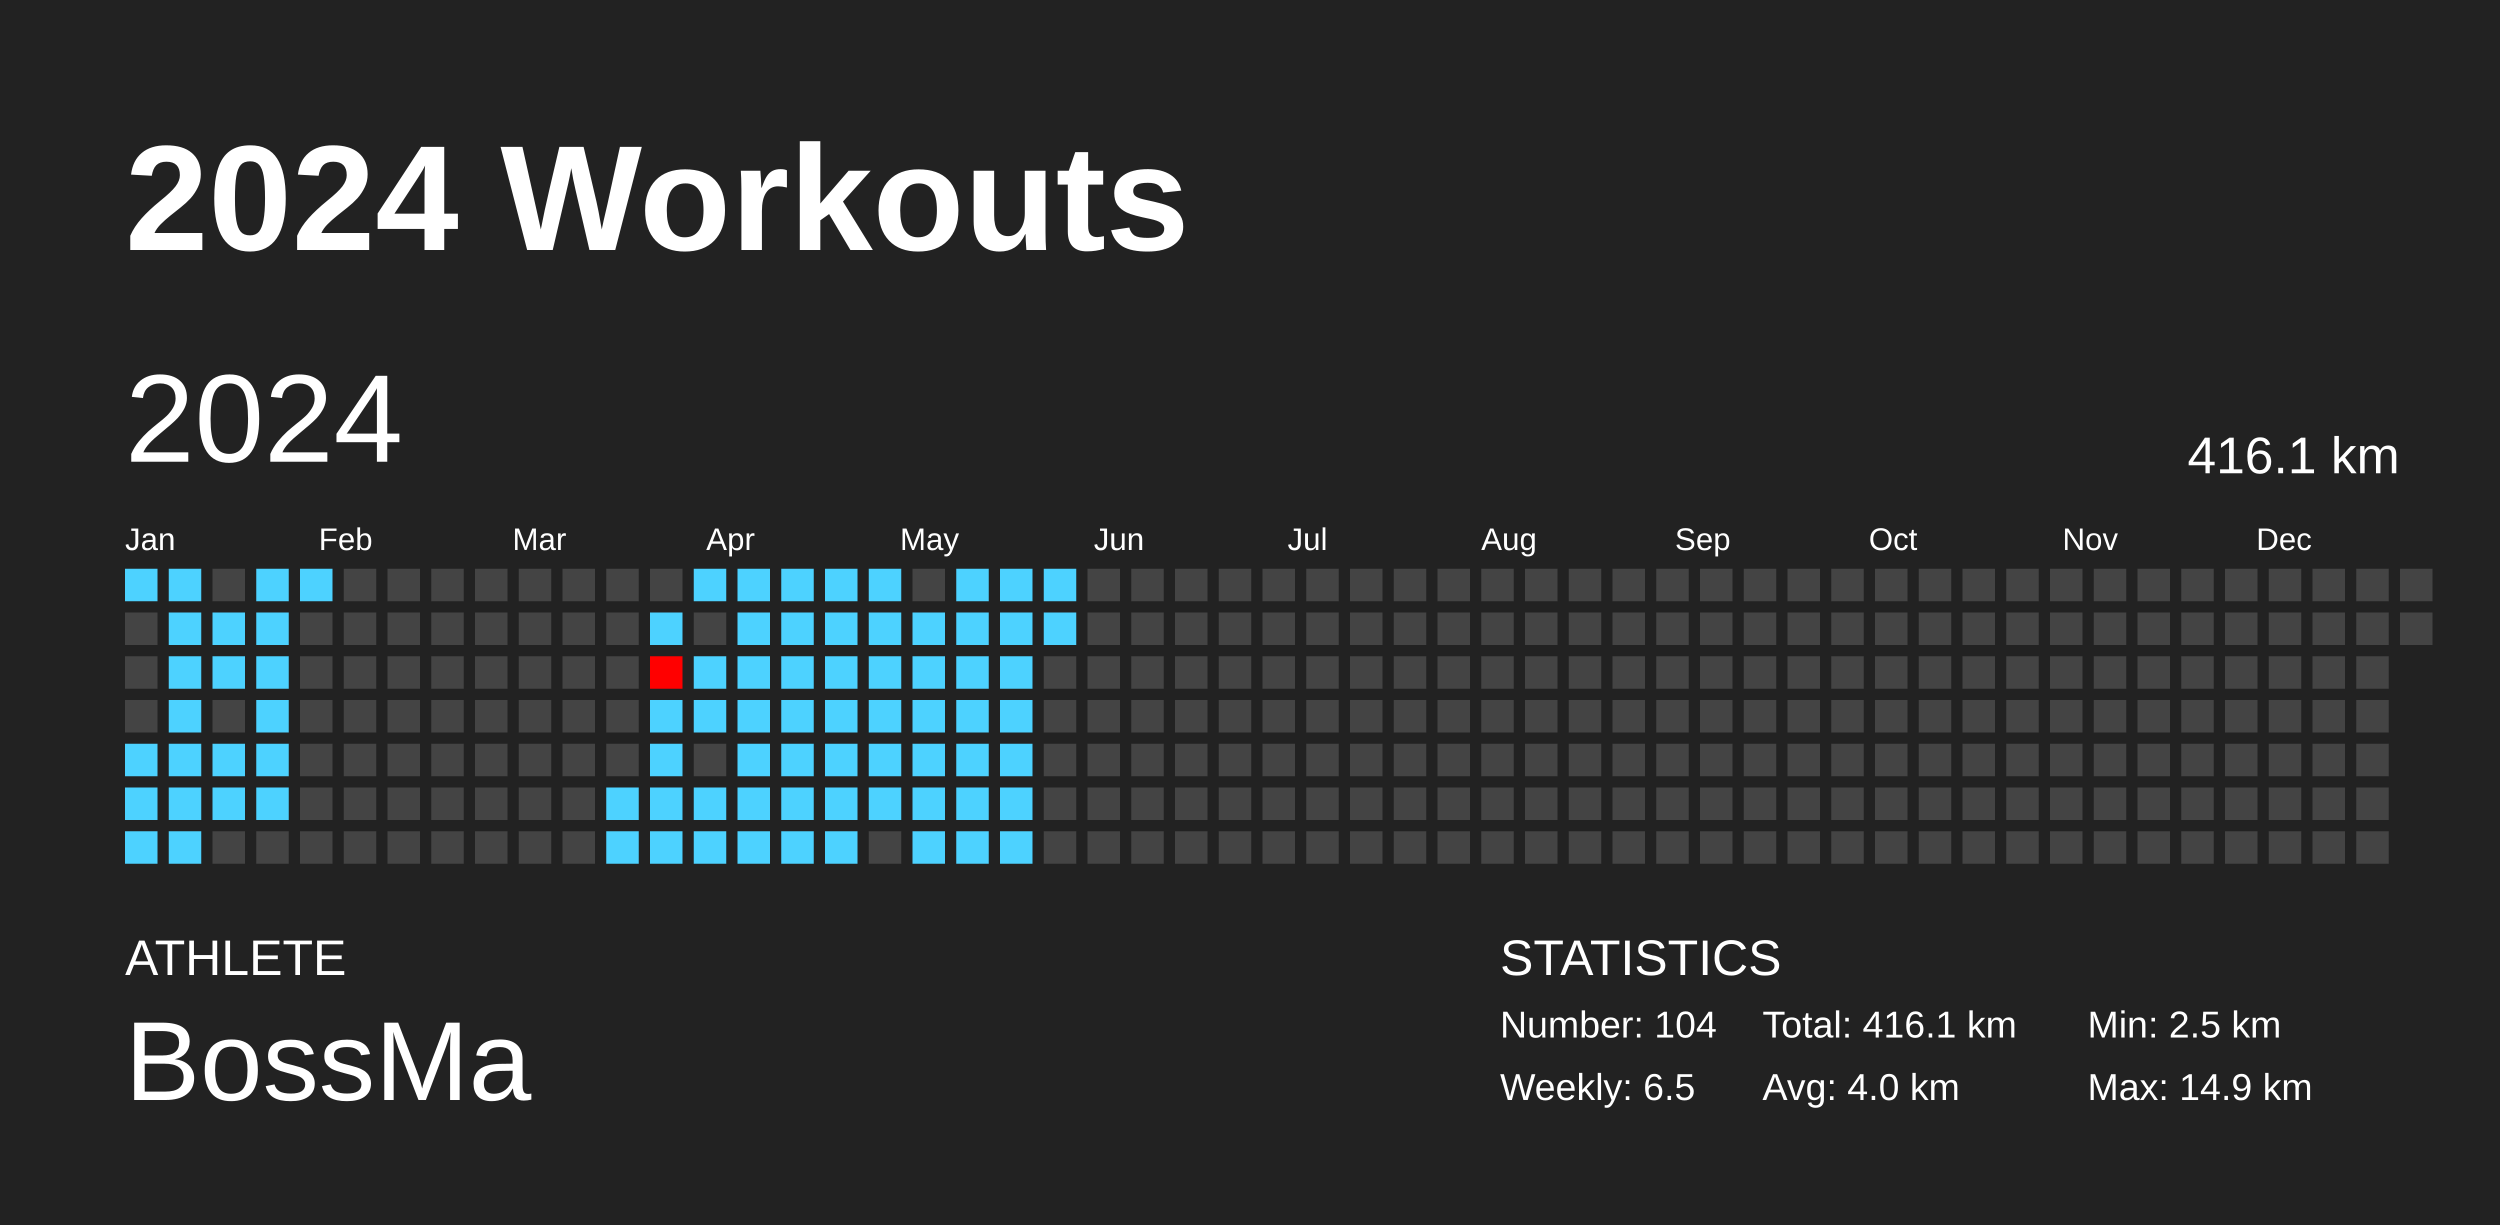
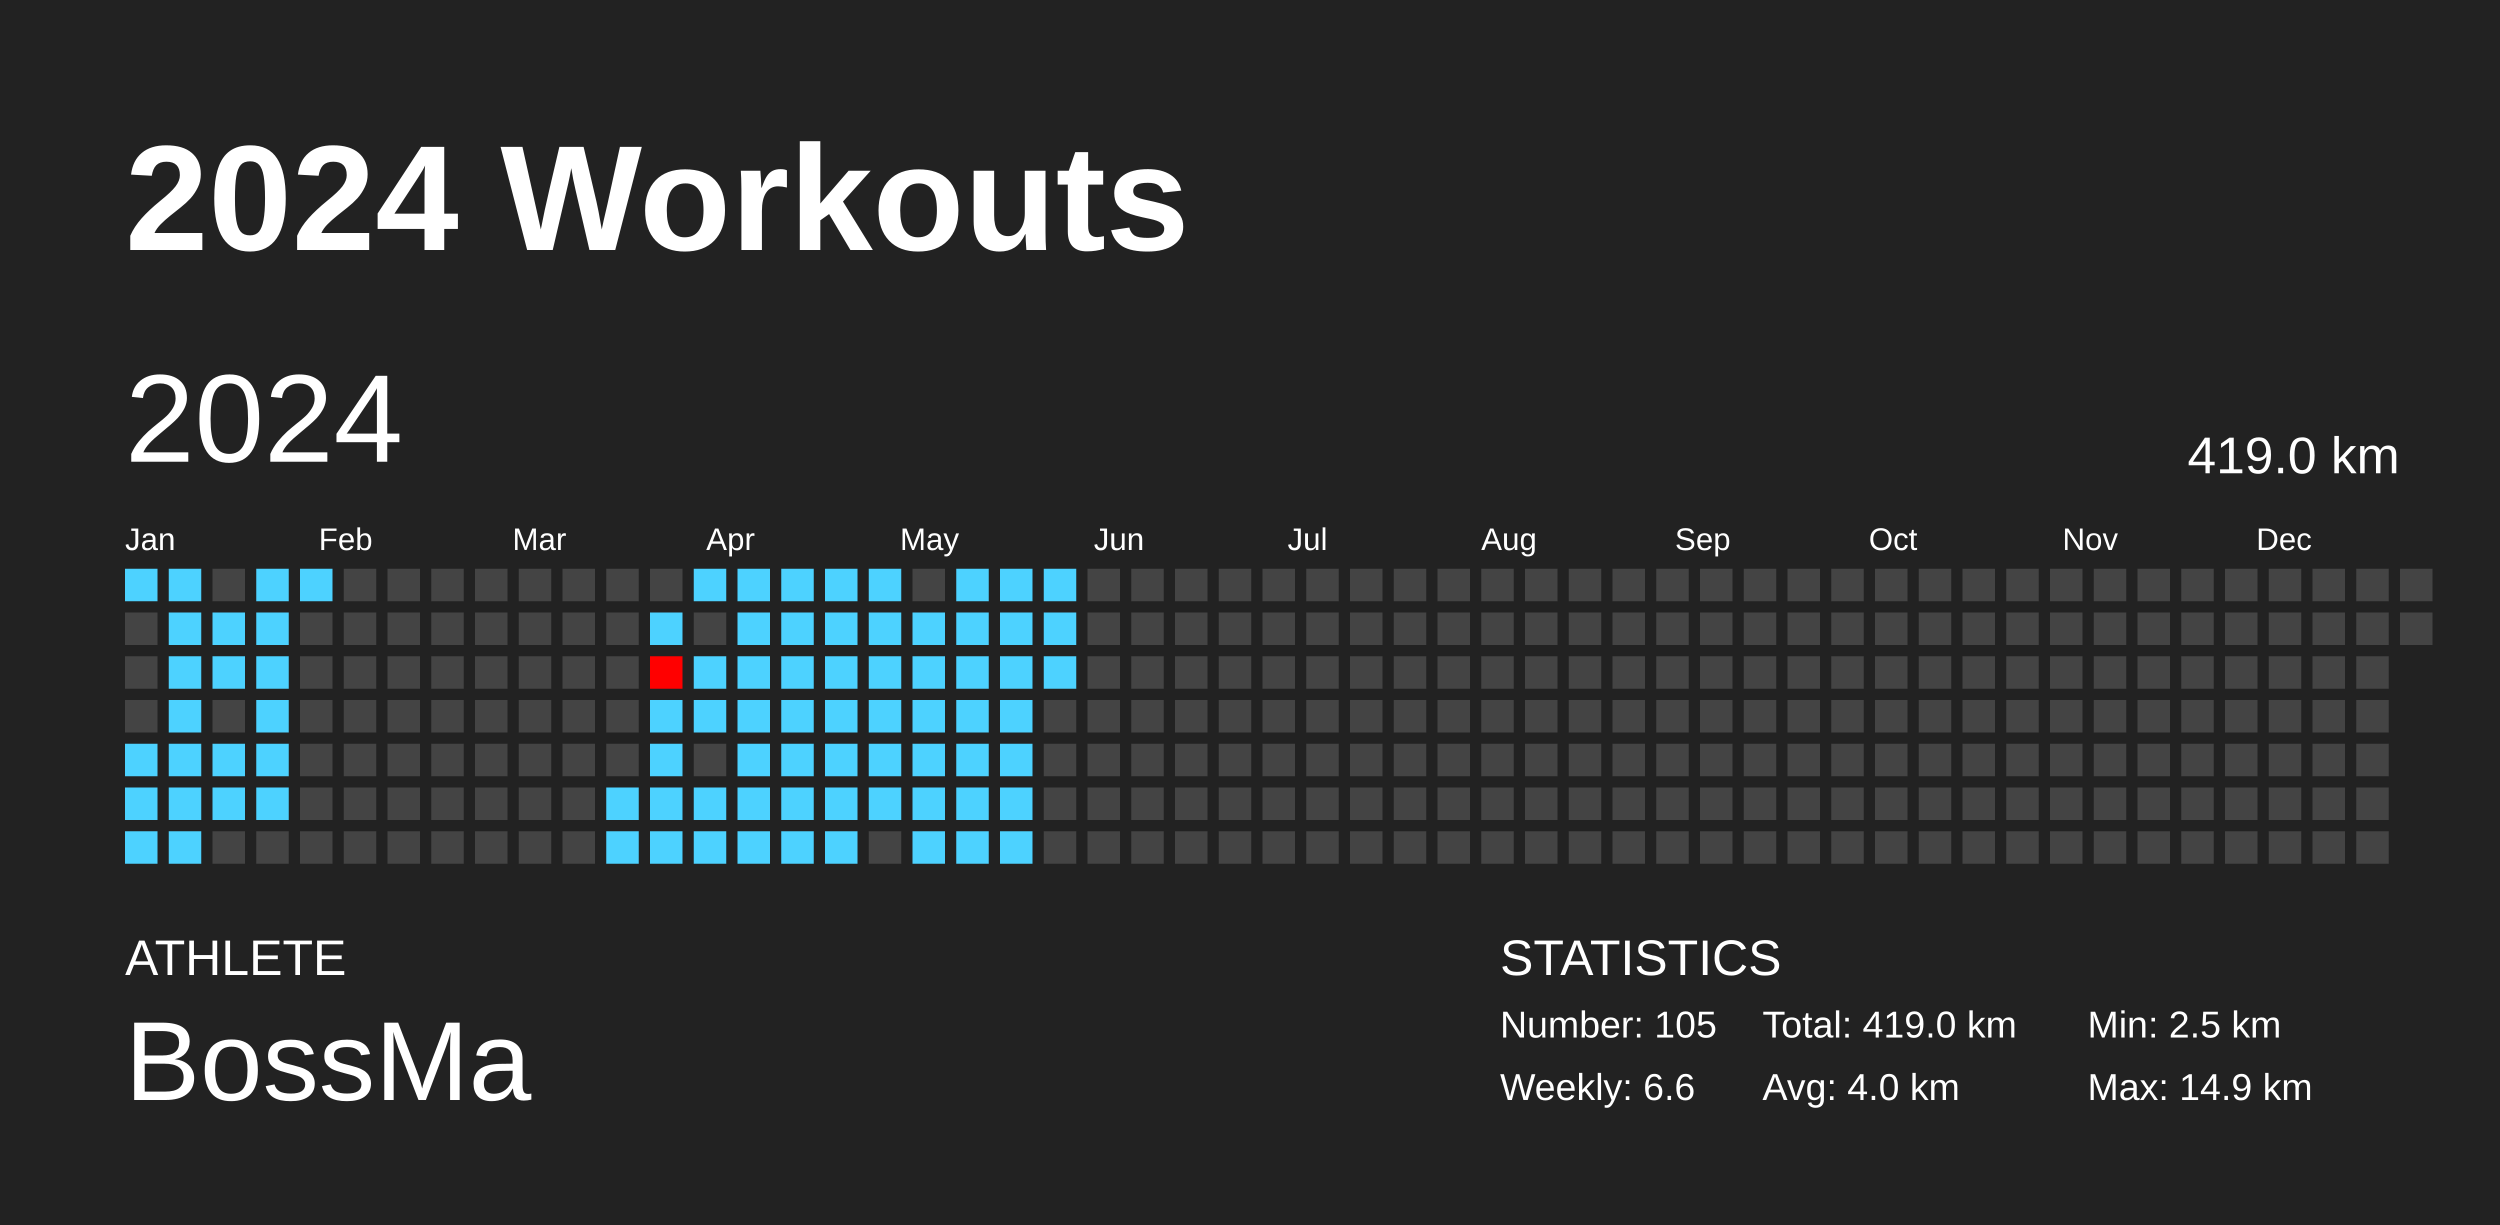
<svg xmlns="http://www.w3.org/2000/svg" baseProfile="full" height="98mm" version="1.1" viewBox="0,0,200,98" width="200mm">
  <defs />
  <rect fill="#222222" height="98" width="200" x="0" y="0" />
  <text fill="#FFFFFF" style="font-size:12px; font-family:Arial; font-weight:bold;" x="10" y="20">2024 Workouts</text>
  <text fill="#FFFFFF" style="font-size:4px; font-family:Arial" x="10" y="78">ATHLETE</text>
  <text fill="#FFFFFF" style="font-size:9px; font-family:Arial" x="10" y="88">BossMa</text>
  <text fill="#FFFFFF" style="font-size:4px; font-family:Arial" x="120" y="78">STATISTICS</text>
-   <text fill="#FFFFFF" style="font-size:3px; font-family:Arial" x="120" y="83">Number: 104</text>
-   <text fill="#FFFFFF" style="font-size:3px; font-family:Arial" x="120" y="88">Weekly: 6.5</text>
-   <text fill="#FFFFFF" style="font-size:3px; font-family:Arial" x="141" y="83">Total: 416.1 km</text>
+   <text fill="#FFFFFF" style="font-size:3px; font-family:Arial" x="120" y="83">Number: 105</text>
+   <text fill="#FFFFFF" style="font-size:3px; font-family:Arial" x="120" y="88">Weekly: 6.6</text>
+   <text fill="#FFFFFF" style="font-size:3px; font-family:Arial" x="141" y="83">Total: 419.0 km</text>
  <text fill="#FFFFFF" style="font-size:3px; font-family:Arial" x="141" y="88">Avg: 4.0 km</text>
  <text fill="#FFFFFF" style="font-size:3px; font-family:Arial" x="167" y="83">Min: 2.5 km</text>
  <text fill="#FFFFFF" style="font-size:3px; font-family:Arial" x="167" y="88">Max: 14.9 km</text>
  <text dominant-baseline="hanging" fill="#FFFFFF" style="font-size:10.0px; font-family:Arial;" x="10" y="30">2024</text>
-   <text dominant-baseline="hanging" fill="#FFFFFF" style="font-size:4.125px; font-family:Arial;" x="175" y="35">416.1 km</text>
+   <text dominant-baseline="hanging" fill="#FFFFFF" style="font-size:4.125px; font-family:Arial;" x="175" y="35">419.0 km</text>
  <text fill="#FFFFFF" style="font-size:2.5px; font-family:Arial" x="10.0" y="44">Jan</text>
  <text fill="#FFFFFF" style="font-size:2.5px; font-family:Arial" x="25.5" y="44">Feb</text>
  <text fill="#FFFFFF" style="font-size:2.5px; font-family:Arial" x="41.0" y="44">Mar</text>
  <text fill="#FFFFFF" style="font-size:2.5px; font-family:Arial" x="56.5" y="44">Apr</text>
  <text fill="#FFFFFF" style="font-size:2.5px; font-family:Arial" x="72.0" y="44">May</text>
  <text fill="#FFFFFF" style="font-size:2.5px; font-family:Arial" x="87.5" y="44">Jun</text>
  <text fill="#FFFFFF" style="font-size:2.5px; font-family:Arial" x="103.0" y="44">Jul</text>
  <text fill="#FFFFFF" style="font-size:2.5px; font-family:Arial" x="118.5" y="44">Aug</text>
  <text fill="#FFFFFF" style="font-size:2.5px; font-family:Arial" x="134.0" y="44">Sep</text>
  <text fill="#FFFFFF" style="font-size:2.5px; font-family:Arial" x="149.5" y="44">Oct</text>
  <text fill="#FFFFFF" style="font-size:2.5px; font-family:Arial" x="165.0" y="44">Nov</text>
  <text fill="#FFFFFF" style="font-size:2.5px; font-family:Arial" x="180.5" y="44">Dec</text>
  <rect fill="#4dd2ff" height="2.6" width="2.6" x="10.0" y="45.5" />
  <rect fill="#444444" height="2.6" width="2.6" x="10.0" y="49.0" />
  <rect fill="#444444" height="2.6" width="2.6" x="10.0" y="52.5" />
  <rect fill="#444444" height="2.6" width="2.6" x="10.0" y="56.0" />
  <rect fill="#4dd2ff" height="2.6" width="2.6" x="10.0" y="59.5" />
  <rect fill="#4dd2ff" height="2.6" width="2.6" x="10.0" y="63.0" />
  <rect fill="#4dd2ff" height="2.6" width="2.6" x="10.0" y="66.5" />
  <rect fill="#4dd2ff" height="2.6" width="2.6" x="13.5" y="45.5" />
  <rect fill="#4dd2ff" height="2.6" width="2.6" x="13.5" y="49.0" />
  <rect fill="#4dd2ff" height="2.6" width="2.6" x="13.5" y="52.5" />
  <rect fill="#4dd2ff" height="2.6" width="2.6" x="13.5" y="56.0" />
  <rect fill="#4dd2ff" height="2.6" width="2.6" x="13.5" y="59.5" />
  <rect fill="#4dd2ff" height="2.6" width="2.6" x="13.5" y="63.0" />
  <rect fill="#4dd2ff" height="2.6" width="2.6" x="13.5" y="66.5" />
  <rect fill="#444444" height="2.6" width="2.6" x="17.0" y="45.5" />
  <rect fill="#4dd2ff" height="2.6" width="2.6" x="17.0" y="49.0" />
  <rect fill="#4dd2ff" height="2.6" width="2.6" x="17.0" y="52.5" />
  <rect fill="#444444" height="2.6" width="2.6" x="17.0" y="56.0" />
  <rect fill="#4dd2ff" height="2.6" width="2.6" x="17.0" y="59.5" />
  <rect fill="#4dd2ff" height="2.6" width="2.6" x="17.0" y="63.0" />
  <rect fill="#444444" height="2.6" width="2.6" x="17.0" y="66.5" />
  <rect fill="#4dd2ff" height="2.6" width="2.6" x="20.5" y="45.5" />
  <rect fill="#4dd2ff" height="2.6" width="2.6" x="20.5" y="49.0" />
  <rect fill="#4dd2ff" height="2.6" width="2.6" x="20.5" y="52.5" />
  <rect fill="#4dd2ff" height="2.6" width="2.6" x="20.5" y="56.0" />
  <rect fill="#4dd2ff" height="2.6" width="2.6" x="20.5" y="59.5" />
  <rect fill="#4dd2ff" height="2.6" width="2.6" x="20.5" y="63.0" />
  <rect fill="#444444" height="2.6" width="2.6" x="20.5" y="66.5" />
  <rect fill="#4dd2ff" height="2.6" width="2.6" x="24.0" y="45.5" />
  <rect fill="#444444" height="2.6" width="2.6" x="24.0" y="49.0" />
  <rect fill="#444444" height="2.6" width="2.6" x="24.0" y="52.5" />
  <rect fill="#444444" height="2.6" width="2.6" x="24.0" y="56.0" />
  <rect fill="#444444" height="2.6" width="2.6" x="24.0" y="59.5" />
  <rect fill="#444444" height="2.6" width="2.6" x="24.0" y="63.0" />
  <rect fill="#444444" height="2.6" width="2.6" x="24.0" y="66.5" />
  <rect fill="#444444" height="2.6" width="2.6" x="27.5" y="45.5" />
  <rect fill="#444444" height="2.6" width="2.6" x="27.5" y="49.0" />
  <rect fill="#444444" height="2.6" width="2.6" x="27.5" y="52.5" />
  <rect fill="#444444" height="2.6" width="2.6" x="27.5" y="56.0" />
  <rect fill="#444444" height="2.6" width="2.6" x="27.5" y="59.5" />
  <rect fill="#444444" height="2.6" width="2.6" x="27.5" y="63.0" />
  <rect fill="#444444" height="2.6" width="2.6" x="27.5" y="66.5" />
  <rect fill="#444444" height="2.6" width="2.6" x="31.0" y="45.5" />
  <rect fill="#444444" height="2.6" width="2.6" x="31.0" y="49.0" />
  <rect fill="#444444" height="2.6" width="2.6" x="31.0" y="52.5" />
  <rect fill="#444444" height="2.6" width="2.6" x="31.0" y="56.0" />
  <rect fill="#444444" height="2.6" width="2.6" x="31.0" y="59.5" />
  <rect fill="#444444" height="2.6" width="2.6" x="31.0" y="63.0" />
  <rect fill="#444444" height="2.6" width="2.6" x="31.0" y="66.5" />
  <rect fill="#444444" height="2.6" width="2.6" x="34.5" y="45.5" />
  <rect fill="#444444" height="2.6" width="2.6" x="34.5" y="49.0" />
  <rect fill="#444444" height="2.6" width="2.6" x="34.5" y="52.5" />
  <rect fill="#444444" height="2.6" width="2.6" x="34.5" y="56.0" />
  <rect fill="#444444" height="2.6" width="2.6" x="34.5" y="59.5" />
  <rect fill="#444444" height="2.6" width="2.6" x="34.5" y="63.0" />
  <rect fill="#444444" height="2.6" width="2.6" x="34.5" y="66.5" />
  <rect fill="#444444" height="2.6" width="2.6" x="38.0" y="45.5" />
  <rect fill="#444444" height="2.6" width="2.6" x="38.0" y="49.0" />
  <rect fill="#444444" height="2.6" width="2.6" x="38.0" y="52.5" />
  <rect fill="#444444" height="2.6" width="2.6" x="38.0" y="56.0" />
  <rect fill="#444444" height="2.6" width="2.6" x="38.0" y="59.5" />
  <rect fill="#444444" height="2.6" width="2.6" x="38.0" y="63.0" />
  <rect fill="#444444" height="2.6" width="2.6" x="38.0" y="66.5" />
  <rect fill="#444444" height="2.6" width="2.6" x="41.5" y="45.5" />
  <rect fill="#444444" height="2.6" width="2.6" x="41.5" y="49.0" />
  <rect fill="#444444" height="2.6" width="2.6" x="41.5" y="52.5" />
  <rect fill="#444444" height="2.6" width="2.6" x="41.5" y="56.0" />
  <rect fill="#444444" height="2.6" width="2.6" x="41.5" y="59.5" />
  <rect fill="#444444" height="2.6" width="2.6" x="41.5" y="63.0" />
  <rect fill="#444444" height="2.6" width="2.6" x="41.5" y="66.5" />
  <rect fill="#444444" height="2.6" width="2.6" x="45.0" y="45.5" />
  <rect fill="#444444" height="2.6" width="2.6" x="45.0" y="49.0" />
  <rect fill="#444444" height="2.6" width="2.6" x="45.0" y="52.5" />
  <rect fill="#444444" height="2.6" width="2.6" x="45.0" y="56.0" />
  <rect fill="#444444" height="2.6" width="2.6" x="45.0" y="59.5" />
  <rect fill="#444444" height="2.6" width="2.6" x="45.0" y="63.0" />
  <rect fill="#444444" height="2.6" width="2.6" x="45.0" y="66.5" />
  <rect fill="#444444" height="2.6" width="2.6" x="48.5" y="45.5" />
  <rect fill="#444444" height="2.6" width="2.6" x="48.5" y="49.0" />
  <rect fill="#444444" height="2.6" width="2.6" x="48.5" y="52.5" />
  <rect fill="#444444" height="2.6" width="2.6" x="48.5" y="56.0" />
  <rect fill="#444444" height="2.6" width="2.6" x="48.5" y="59.5" />
  <rect fill="#4dd2ff" height="2.6" width="2.6" x="48.5" y="63.0" />
  <rect fill="#4dd2ff" height="2.6" width="2.6" x="48.5" y="66.5" />
  <rect fill="#444444" height="2.6" width="2.6" x="52.0" y="45.5" />
  <rect fill="#4dd2ff" height="2.6" width="2.6" x="52.0" y="49.0" />
  <rect fill="#ff0000" height="2.6" width="2.6" x="52.0" y="52.5" />
  <rect fill="#4dd2ff" height="2.6" width="2.6" x="52.0" y="56.0" />
  <rect fill="#4dd2ff" height="2.6" width="2.6" x="52.0" y="59.5" />
  <rect fill="#4dd2ff" height="2.6" width="2.6" x="52.0" y="63.0" />
  <rect fill="#4dd2ff" height="2.6" width="2.6" x="52.0" y="66.5" />
  <rect fill="#4dd2ff" height="2.6" width="2.6" x="55.5" y="45.5" />
  <rect fill="#444444" height="2.6" width="2.6" x="55.5" y="49.0" />
  <rect fill="#4dd2ff" height="2.6" width="2.6" x="55.5" y="52.5" />
  <rect fill="#4dd2ff" height="2.6" width="2.6" x="55.5" y="56.0" />
  <rect fill="#444444" height="2.6" width="2.6" x="55.5" y="59.5" />
  <rect fill="#4dd2ff" height="2.6" width="2.6" x="55.5" y="63.0" />
  <rect fill="#4dd2ff" height="2.6" width="2.6" x="55.5" y="66.5" />
  <rect fill="#4dd2ff" height="2.6" width="2.6" x="59.0" y="45.5" />
  <rect fill="#4dd2ff" height="2.6" width="2.6" x="59.0" y="49.0" />
  <rect fill="#4dd2ff" height="2.6" width="2.6" x="59.0" y="52.5" />
  <rect fill="#4dd2ff" height="2.6" width="2.6" x="59.0" y="56.0" />
  <rect fill="#4dd2ff" height="2.6" width="2.6" x="59.0" y="59.5" />
  <rect fill="#4dd2ff" height="2.6" width="2.6" x="59.0" y="63.0" />
  <rect fill="#4dd2ff" height="2.6" width="2.6" x="59.0" y="66.5" />
  <rect fill="#4dd2ff" height="2.6" width="2.6" x="62.5" y="45.5" />
  <rect fill="#4dd2ff" height="2.6" width="2.6" x="62.5" y="49.0" />
  <rect fill="#4dd2ff" height="2.6" width="2.6" x="62.5" y="52.5" />
  <rect fill="#4dd2ff" height="2.6" width="2.6" x="62.5" y="56.0" />
  <rect fill="#4dd2ff" height="2.6" width="2.6" x="62.5" y="59.5" />
  <rect fill="#4dd2ff" height="2.6" width="2.6" x="62.5" y="63.0" />
  <rect fill="#4dd2ff" height="2.6" width="2.6" x="62.5" y="66.5" />
  <rect fill="#4dd2ff" height="2.6" width="2.6" x="66.0" y="45.5" />
  <rect fill="#4dd2ff" height="2.6" width="2.6" x="66.0" y="49.0" />
  <rect fill="#4dd2ff" height="2.6" width="2.6" x="66.0" y="52.5" />
  <rect fill="#4dd2ff" height="2.6" width="2.6" x="66.0" y="56.0" />
  <rect fill="#4dd2ff" height="2.6" width="2.6" x="66.0" y="59.5" />
  <rect fill="#4dd2ff" height="2.6" width="2.6" x="66.0" y="63.0" />
  <rect fill="#4dd2ff" height="2.6" width="2.6" x="66.0" y="66.5" />
  <rect fill="#4dd2ff" height="2.6" width="2.6" x="69.5" y="45.5" />
  <rect fill="#4dd2ff" height="2.6" width="2.6" x="69.5" y="49.0" />
  <rect fill="#4dd2ff" height="2.6" width="2.6" x="69.5" y="52.5" />
  <rect fill="#4dd2ff" height="2.6" width="2.6" x="69.5" y="56.0" />
  <rect fill="#4dd2ff" height="2.6" width="2.6" x="69.5" y="59.5" />
  <rect fill="#4dd2ff" height="2.6" width="2.6" x="69.5" y="63.0" />
  <rect fill="#444444" height="2.6" width="2.6" x="69.5" y="66.5" />
  <rect fill="#444444" height="2.6" width="2.6" x="73.0" y="45.5" />
  <rect fill="#4dd2ff" height="2.6" width="2.6" x="73.0" y="49.0" />
  <rect fill="#4dd2ff" height="2.6" width="2.6" x="73.0" y="52.5" />
  <rect fill="#4dd2ff" height="2.6" width="2.6" x="73.0" y="56.0" />
  <rect fill="#4dd2ff" height="2.6" width="2.6" x="73.0" y="59.5" />
  <rect fill="#4dd2ff" height="2.6" width="2.6" x="73.0" y="63.0" />
  <rect fill="#4dd2ff" height="2.6" width="2.6" x="73.0" y="66.5" />
  <rect fill="#4dd2ff" height="2.6" width="2.6" x="76.5" y="45.5" />
  <rect fill="#4dd2ff" height="2.6" width="2.6" x="76.5" y="49.0" />
  <rect fill="#4dd2ff" height="2.6" width="2.6" x="76.5" y="52.5" />
  <rect fill="#4dd2ff" height="2.6" width="2.6" x="76.5" y="56.0" />
  <rect fill="#4dd2ff" height="2.6" width="2.6" x="76.5" y="59.5" />
  <rect fill="#4dd2ff" height="2.6" width="2.6" x="76.5" y="63.0" />
  <rect fill="#4dd2ff" height="2.6" width="2.6" x="76.5" y="66.5" />
  <rect fill="#4dd2ff" height="2.6" width="2.6" x="80.0" y="45.5" />
  <rect fill="#4dd2ff" height="2.6" width="2.6" x="80.0" y="49.0" />
  <rect fill="#4dd2ff" height="2.6" width="2.6" x="80.0" y="52.5" />
  <rect fill="#4dd2ff" height="2.6" width="2.6" x="80.0" y="56.0" />
  <rect fill="#4dd2ff" height="2.6" width="2.6" x="80.0" y="59.5" />
  <rect fill="#4dd2ff" height="2.6" width="2.6" x="80.0" y="63.0" />
  <rect fill="#4dd2ff" height="2.6" width="2.6" x="80.0" y="66.5" />
  <rect fill="#4dd2ff" height="2.6" width="2.6" x="83.5" y="45.5" />
  <rect fill="#4dd2ff" height="2.6" width="2.6" x="83.5" y="49.0" />
-   <rect fill="#444444" height="2.6" width="2.6" x="83.5" y="52.5" />
+   <rect fill="#4dd2ff" height="2.6" width="2.6" x="83.5" y="52.5" />
  <rect fill="#444444" height="2.6" width="2.6" x="83.5" y="56.0" />
  <rect fill="#444444" height="2.6" width="2.6" x="83.5" y="59.5" />
  <rect fill="#444444" height="2.6" width="2.6" x="83.5" y="63.0" />
  <rect fill="#444444" height="2.6" width="2.6" x="83.5" y="66.5" />
  <rect fill="#444444" height="2.6" width="2.6" x="87.0" y="45.5" />
  <rect fill="#444444" height="2.6" width="2.6" x="87.0" y="49.0" />
  <rect fill="#444444" height="2.6" width="2.6" x="87.0" y="52.5" />
  <rect fill="#444444" height="2.6" width="2.6" x="87.0" y="56.0" />
  <rect fill="#444444" height="2.6" width="2.6" x="87.0" y="59.5" />
  <rect fill="#444444" height="2.6" width="2.6" x="87.0" y="63.0" />
  <rect fill="#444444" height="2.6" width="2.6" x="87.0" y="66.5" />
  <rect fill="#444444" height="2.6" width="2.6" x="90.5" y="45.5" />
  <rect fill="#444444" height="2.6" width="2.6" x="90.5" y="49.0" />
  <rect fill="#444444" height="2.6" width="2.6" x="90.5" y="52.5" />
  <rect fill="#444444" height="2.6" width="2.6" x="90.5" y="56.0" />
  <rect fill="#444444" height="2.6" width="2.6" x="90.5" y="59.5" />
  <rect fill="#444444" height="2.6" width="2.6" x="90.5" y="63.0" />
  <rect fill="#444444" height="2.6" width="2.6" x="90.5" y="66.5" />
  <rect fill="#444444" height="2.6" width="2.6" x="94.0" y="45.5" />
  <rect fill="#444444" height="2.6" width="2.6" x="94.0" y="49.0" />
  <rect fill="#444444" height="2.6" width="2.6" x="94.0" y="52.5" />
  <rect fill="#444444" height="2.6" width="2.6" x="94.0" y="56.0" />
  <rect fill="#444444" height="2.6" width="2.6" x="94.0" y="59.5" />
  <rect fill="#444444" height="2.6" width="2.6" x="94.0" y="63.0" />
  <rect fill="#444444" height="2.6" width="2.6" x="94.0" y="66.5" />
  <rect fill="#444444" height="2.6" width="2.6" x="97.5" y="45.5" />
  <rect fill="#444444" height="2.6" width="2.6" x="97.5" y="49.0" />
  <rect fill="#444444" height="2.6" width="2.6" x="97.5" y="52.5" />
  <rect fill="#444444" height="2.6" width="2.6" x="97.5" y="56.0" />
  <rect fill="#444444" height="2.6" width="2.6" x="97.5" y="59.5" />
  <rect fill="#444444" height="2.6" width="2.6" x="97.5" y="63.0" />
  <rect fill="#444444" height="2.6" width="2.6" x="97.5" y="66.5" />
  <rect fill="#444444" height="2.6" width="2.6" x="101.0" y="45.5" />
  <rect fill="#444444" height="2.6" width="2.6" x="101.0" y="49.0" />
  <rect fill="#444444" height="2.6" width="2.6" x="101.0" y="52.5" />
  <rect fill="#444444" height="2.6" width="2.6" x="101.0" y="56.0" />
  <rect fill="#444444" height="2.6" width="2.6" x="101.0" y="59.5" />
  <rect fill="#444444" height="2.6" width="2.6" x="101.0" y="63.0" />
  <rect fill="#444444" height="2.6" width="2.6" x="101.0" y="66.5" />
  <rect fill="#444444" height="2.6" width="2.6" x="104.5" y="45.5" />
  <rect fill="#444444" height="2.6" width="2.6" x="104.5" y="49.0" />
  <rect fill="#444444" height="2.6" width="2.6" x="104.5" y="52.5" />
  <rect fill="#444444" height="2.6" width="2.6" x="104.5" y="56.0" />
  <rect fill="#444444" height="2.6" width="2.6" x="104.5" y="59.5" />
  <rect fill="#444444" height="2.6" width="2.6" x="104.5" y="63.0" />
  <rect fill="#444444" height="2.6" width="2.6" x="104.5" y="66.5" />
  <rect fill="#444444" height="2.6" width="2.6" x="108.0" y="45.5" />
  <rect fill="#444444" height="2.6" width="2.6" x="108.0" y="49.0" />
  <rect fill="#444444" height="2.6" width="2.6" x="108.0" y="52.5" />
  <rect fill="#444444" height="2.6" width="2.6" x="108.0" y="56.0" />
  <rect fill="#444444" height="2.6" width="2.6" x="108.0" y="59.5" />
  <rect fill="#444444" height="2.6" width="2.6" x="108.0" y="63.0" />
  <rect fill="#444444" height="2.6" width="2.6" x="108.0" y="66.5" />
  <rect fill="#444444" height="2.6" width="2.6" x="111.5" y="45.5" />
  <rect fill="#444444" height="2.6" width="2.6" x="111.5" y="49.0" />
  <rect fill="#444444" height="2.6" width="2.6" x="111.5" y="52.5" />
  <rect fill="#444444" height="2.6" width="2.6" x="111.5" y="56.0" />
  <rect fill="#444444" height="2.6" width="2.6" x="111.5" y="59.5" />
  <rect fill="#444444" height="2.6" width="2.6" x="111.5" y="63.0" />
  <rect fill="#444444" height="2.6" width="2.6" x="111.5" y="66.5" />
  <rect fill="#444444" height="2.6" width="2.6" x="115.0" y="45.5" />
  <rect fill="#444444" height="2.6" width="2.6" x="115.0" y="49.0" />
  <rect fill="#444444" height="2.6" width="2.6" x="115.0" y="52.5" />
  <rect fill="#444444" height="2.6" width="2.6" x="115.0" y="56.0" />
  <rect fill="#444444" height="2.6" width="2.6" x="115.0" y="59.5" />
  <rect fill="#444444" height="2.6" width="2.6" x="115.0" y="63.0" />
  <rect fill="#444444" height="2.6" width="2.6" x="115.0" y="66.5" />
  <rect fill="#444444" height="2.6" width="2.6" x="118.5" y="45.5" />
  <rect fill="#444444" height="2.6" width="2.6" x="118.5" y="49.0" />
  <rect fill="#444444" height="2.6" width="2.6" x="118.5" y="52.5" />
  <rect fill="#444444" height="2.6" width="2.6" x="118.5" y="56.0" />
  <rect fill="#444444" height="2.6" width="2.6" x="118.5" y="59.5" />
  <rect fill="#444444" height="2.6" width="2.6" x="118.5" y="63.0" />
  <rect fill="#444444" height="2.6" width="2.6" x="118.5" y="66.5" />
  <rect fill="#444444" height="2.6" width="2.6" x="122.0" y="45.5" />
  <rect fill="#444444" height="2.6" width="2.6" x="122.0" y="49.0" />
  <rect fill="#444444" height="2.6" width="2.6" x="122.0" y="52.5" />
  <rect fill="#444444" height="2.6" width="2.6" x="122.0" y="56.0" />
  <rect fill="#444444" height="2.6" width="2.6" x="122.0" y="59.5" />
  <rect fill="#444444" height="2.6" width="2.6" x="122.0" y="63.0" />
  <rect fill="#444444" height="2.6" width="2.6" x="122.0" y="66.5" />
  <rect fill="#444444" height="2.6" width="2.6" x="125.5" y="45.5" />
  <rect fill="#444444" height="2.6" width="2.6" x="125.5" y="49.0" />
  <rect fill="#444444" height="2.6" width="2.6" x="125.5" y="52.5" />
  <rect fill="#444444" height="2.6" width="2.6" x="125.5" y="56.0" />
  <rect fill="#444444" height="2.6" width="2.6" x="125.5" y="59.5" />
  <rect fill="#444444" height="2.6" width="2.6" x="125.5" y="63.0" />
  <rect fill="#444444" height="2.6" width="2.6" x="125.5" y="66.5" />
  <rect fill="#444444" height="2.6" width="2.6" x="129.0" y="45.5" />
  <rect fill="#444444" height="2.6" width="2.6" x="129.0" y="49.0" />
  <rect fill="#444444" height="2.6" width="2.6" x="129.0" y="52.5" />
  <rect fill="#444444" height="2.6" width="2.6" x="129.0" y="56.0" />
  <rect fill="#444444" height="2.6" width="2.6" x="129.0" y="59.5" />
  <rect fill="#444444" height="2.6" width="2.6" x="129.0" y="63.0" />
  <rect fill="#444444" height="2.6" width="2.6" x="129.0" y="66.5" />
  <rect fill="#444444" height="2.6" width="2.6" x="132.5" y="45.5" />
  <rect fill="#444444" height="2.6" width="2.6" x="132.5" y="49.0" />
  <rect fill="#444444" height="2.6" width="2.6" x="132.5" y="52.5" />
  <rect fill="#444444" height="2.6" width="2.6" x="132.5" y="56.0" />
  <rect fill="#444444" height="2.6" width="2.6" x="132.5" y="59.5" />
  <rect fill="#444444" height="2.6" width="2.6" x="132.5" y="63.0" />
  <rect fill="#444444" height="2.6" width="2.6" x="132.5" y="66.5" />
  <rect fill="#444444" height="2.6" width="2.6" x="136.0" y="45.5" />
  <rect fill="#444444" height="2.6" width="2.6" x="136.0" y="49.0" />
  <rect fill="#444444" height="2.6" width="2.6" x="136.0" y="52.5" />
  <rect fill="#444444" height="2.6" width="2.6" x="136.0" y="56.0" />
  <rect fill="#444444" height="2.6" width="2.6" x="136.0" y="59.5" />
  <rect fill="#444444" height="2.6" width="2.6" x="136.0" y="63.0" />
  <rect fill="#444444" height="2.6" width="2.6" x="136.0" y="66.5" />
  <rect fill="#444444" height="2.6" width="2.6" x="139.5" y="45.5" />
  <rect fill="#444444" height="2.6" width="2.6" x="139.5" y="49.0" />
  <rect fill="#444444" height="2.6" width="2.6" x="139.5" y="52.5" />
  <rect fill="#444444" height="2.6" width="2.6" x="139.5" y="56.0" />
  <rect fill="#444444" height="2.6" width="2.6" x="139.5" y="59.5" />
  <rect fill="#444444" height="2.6" width="2.6" x="139.5" y="63.0" />
  <rect fill="#444444" height="2.6" width="2.6" x="139.5" y="66.5" />
  <rect fill="#444444" height="2.6" width="2.6" x="143.0" y="45.5" />
  <rect fill="#444444" height="2.6" width="2.6" x="143.0" y="49.0" />
  <rect fill="#444444" height="2.6" width="2.6" x="143.0" y="52.5" />
  <rect fill="#444444" height="2.6" width="2.6" x="143.0" y="56.0" />
  <rect fill="#444444" height="2.6" width="2.6" x="143.0" y="59.5" />
  <rect fill="#444444" height="2.6" width="2.6" x="143.0" y="63.0" />
  <rect fill="#444444" height="2.6" width="2.6" x="143.0" y="66.5" />
  <rect fill="#444444" height="2.6" width="2.6" x="146.5" y="45.5" />
  <rect fill="#444444" height="2.6" width="2.6" x="146.5" y="49.0" />
  <rect fill="#444444" height="2.6" width="2.6" x="146.5" y="52.5" />
  <rect fill="#444444" height="2.6" width="2.6" x="146.5" y="56.0" />
  <rect fill="#444444" height="2.6" width="2.6" x="146.5" y="59.5" />
  <rect fill="#444444" height="2.6" width="2.6" x="146.5" y="63.0" />
  <rect fill="#444444" height="2.6" width="2.6" x="146.5" y="66.5" />
  <rect fill="#444444" height="2.6" width="2.6" x="150.0" y="45.5" />
  <rect fill="#444444" height="2.6" width="2.6" x="150.0" y="49.0" />
  <rect fill="#444444" height="2.6" width="2.6" x="150.0" y="52.5" />
  <rect fill="#444444" height="2.6" width="2.6" x="150.0" y="56.0" />
  <rect fill="#444444" height="2.6" width="2.6" x="150.0" y="59.5" />
  <rect fill="#444444" height="2.6" width="2.6" x="150.0" y="63.0" />
  <rect fill="#444444" height="2.6" width="2.6" x="150.0" y="66.5" />
  <rect fill="#444444" height="2.6" width="2.6" x="153.5" y="45.5" />
  <rect fill="#444444" height="2.6" width="2.6" x="153.5" y="49.0" />
  <rect fill="#444444" height="2.6" width="2.6" x="153.5" y="52.5" />
  <rect fill="#444444" height="2.6" width="2.6" x="153.5" y="56.0" />
  <rect fill="#444444" height="2.6" width="2.6" x="153.5" y="59.5" />
  <rect fill="#444444" height="2.6" width="2.6" x="153.5" y="63.0" />
  <rect fill="#444444" height="2.6" width="2.6" x="153.5" y="66.5" />
  <rect fill="#444444" height="2.6" width="2.6" x="157.0" y="45.5" />
  <rect fill="#444444" height="2.6" width="2.6" x="157.0" y="49.0" />
  <rect fill="#444444" height="2.6" width="2.6" x="157.0" y="52.5" />
  <rect fill="#444444" height="2.6" width="2.6" x="157.0" y="56.0" />
  <rect fill="#444444" height="2.6" width="2.6" x="157.0" y="59.5" />
  <rect fill="#444444" height="2.6" width="2.6" x="157.0" y="63.0" />
  <rect fill="#444444" height="2.6" width="2.6" x="157.0" y="66.5" />
  <rect fill="#444444" height="2.6" width="2.6" x="160.5" y="45.5" />
  <rect fill="#444444" height="2.6" width="2.6" x="160.5" y="49.0" />
  <rect fill="#444444" height="2.6" width="2.6" x="160.5" y="52.5" />
  <rect fill="#444444" height="2.6" width="2.6" x="160.5" y="56.0" />
  <rect fill="#444444" height="2.6" width="2.6" x="160.5" y="59.5" />
  <rect fill="#444444" height="2.6" width="2.6" x="160.5" y="63.0" />
  <rect fill="#444444" height="2.6" width="2.6" x="160.5" y="66.5" />
  <rect fill="#444444" height="2.6" width="2.6" x="164.0" y="45.5" />
  <rect fill="#444444" height="2.6" width="2.6" x="164.0" y="49.0" />
  <rect fill="#444444" height="2.6" width="2.6" x="164.0" y="52.5" />
  <rect fill="#444444" height="2.6" width="2.6" x="164.0" y="56.0" />
  <rect fill="#444444" height="2.6" width="2.6" x="164.0" y="59.5" />
  <rect fill="#444444" height="2.6" width="2.6" x="164.0" y="63.0" />
  <rect fill="#444444" height="2.6" width="2.6" x="164.0" y="66.5" />
  <rect fill="#444444" height="2.6" width="2.6" x="167.5" y="45.5" />
  <rect fill="#444444" height="2.6" width="2.6" x="167.5" y="49.0" />
  <rect fill="#444444" height="2.6" width="2.6" x="167.5" y="52.5" />
  <rect fill="#444444" height="2.6" width="2.6" x="167.5" y="56.0" />
  <rect fill="#444444" height="2.6" width="2.6" x="167.5" y="59.5" />
  <rect fill="#444444" height="2.6" width="2.6" x="167.5" y="63.0" />
  <rect fill="#444444" height="2.6" width="2.6" x="167.5" y="66.5" />
  <rect fill="#444444" height="2.6" width="2.6" x="171.0" y="45.5" />
  <rect fill="#444444" height="2.6" width="2.6" x="171.0" y="49.0" />
  <rect fill="#444444" height="2.6" width="2.6" x="171.0" y="52.5" />
  <rect fill="#444444" height="2.6" width="2.6" x="171.0" y="56.0" />
  <rect fill="#444444" height="2.6" width="2.6" x="171.0" y="59.5" />
  <rect fill="#444444" height="2.6" width="2.6" x="171.0" y="63.0" />
  <rect fill="#444444" height="2.6" width="2.6" x="171.0" y="66.5" />
  <rect fill="#444444" height="2.6" width="2.6" x="174.5" y="45.5" />
  <rect fill="#444444" height="2.6" width="2.6" x="174.5" y="49.0" />
  <rect fill="#444444" height="2.6" width="2.6" x="174.5" y="52.5" />
  <rect fill="#444444" height="2.6" width="2.6" x="174.5" y="56.0" />
  <rect fill="#444444" height="2.6" width="2.6" x="174.5" y="59.5" />
  <rect fill="#444444" height="2.6" width="2.6" x="174.5" y="63.0" />
  <rect fill="#444444" height="2.6" width="2.6" x="174.5" y="66.5" />
  <rect fill="#444444" height="2.6" width="2.6" x="178.0" y="45.5" />
  <rect fill="#444444" height="2.6" width="2.6" x="178.0" y="49.0" />
  <rect fill="#444444" height="2.6" width="2.6" x="178.0" y="52.5" />
  <rect fill="#444444" height="2.6" width="2.6" x="178.0" y="56.0" />
  <rect fill="#444444" height="2.6" width="2.6" x="178.0" y="59.5" />
  <rect fill="#444444" height="2.6" width="2.6" x="178.0" y="63.0" />
  <rect fill="#444444" height="2.6" width="2.6" x="178.0" y="66.5" />
  <rect fill="#444444" height="2.6" width="2.6" x="181.5" y="45.5" />
  <rect fill="#444444" height="2.6" width="2.6" x="181.5" y="49.0" />
  <rect fill="#444444" height="2.6" width="2.6" x="181.5" y="52.5" />
  <rect fill="#444444" height="2.6" width="2.6" x="181.5" y="56.0" />
  <rect fill="#444444" height="2.6" width="2.6" x="181.5" y="59.5" />
  <rect fill="#444444" height="2.6" width="2.6" x="181.5" y="63.0" />
  <rect fill="#444444" height="2.6" width="2.6" x="181.5" y="66.5" />
  <rect fill="#444444" height="2.6" width="2.6" x="185.0" y="45.5" />
  <rect fill="#444444" height="2.6" width="2.6" x="185.0" y="49.0" />
  <rect fill="#444444" height="2.6" width="2.6" x="185.0" y="52.5" />
  <rect fill="#444444" height="2.6" width="2.6" x="185.0" y="56.0" />
  <rect fill="#444444" height="2.6" width="2.6" x="185.0" y="59.5" />
  <rect fill="#444444" height="2.6" width="2.6" x="185.0" y="63.0" />
  <rect fill="#444444" height="2.6" width="2.6" x="185.0" y="66.5" />
  <rect fill="#444444" height="2.6" width="2.6" x="188.5" y="45.5" />
  <rect fill="#444444" height="2.6" width="2.6" x="188.5" y="49.0" />
  <rect fill="#444444" height="2.6" width="2.6" x="188.5" y="52.5" />
  <rect fill="#444444" height="2.6" width="2.6" x="188.5" y="56.0" />
  <rect fill="#444444" height="2.6" width="2.6" x="188.5" y="59.5" />
  <rect fill="#444444" height="2.6" width="2.6" x="188.5" y="63.0" />
  <rect fill="#444444" height="2.6" width="2.6" x="188.5" y="66.5" />
  <rect fill="#444444" height="2.6" width="2.6" x="192.0" y="45.5" />
  <rect fill="#444444" height="2.6" width="2.6" x="192.0" y="49.0" />
</svg>
